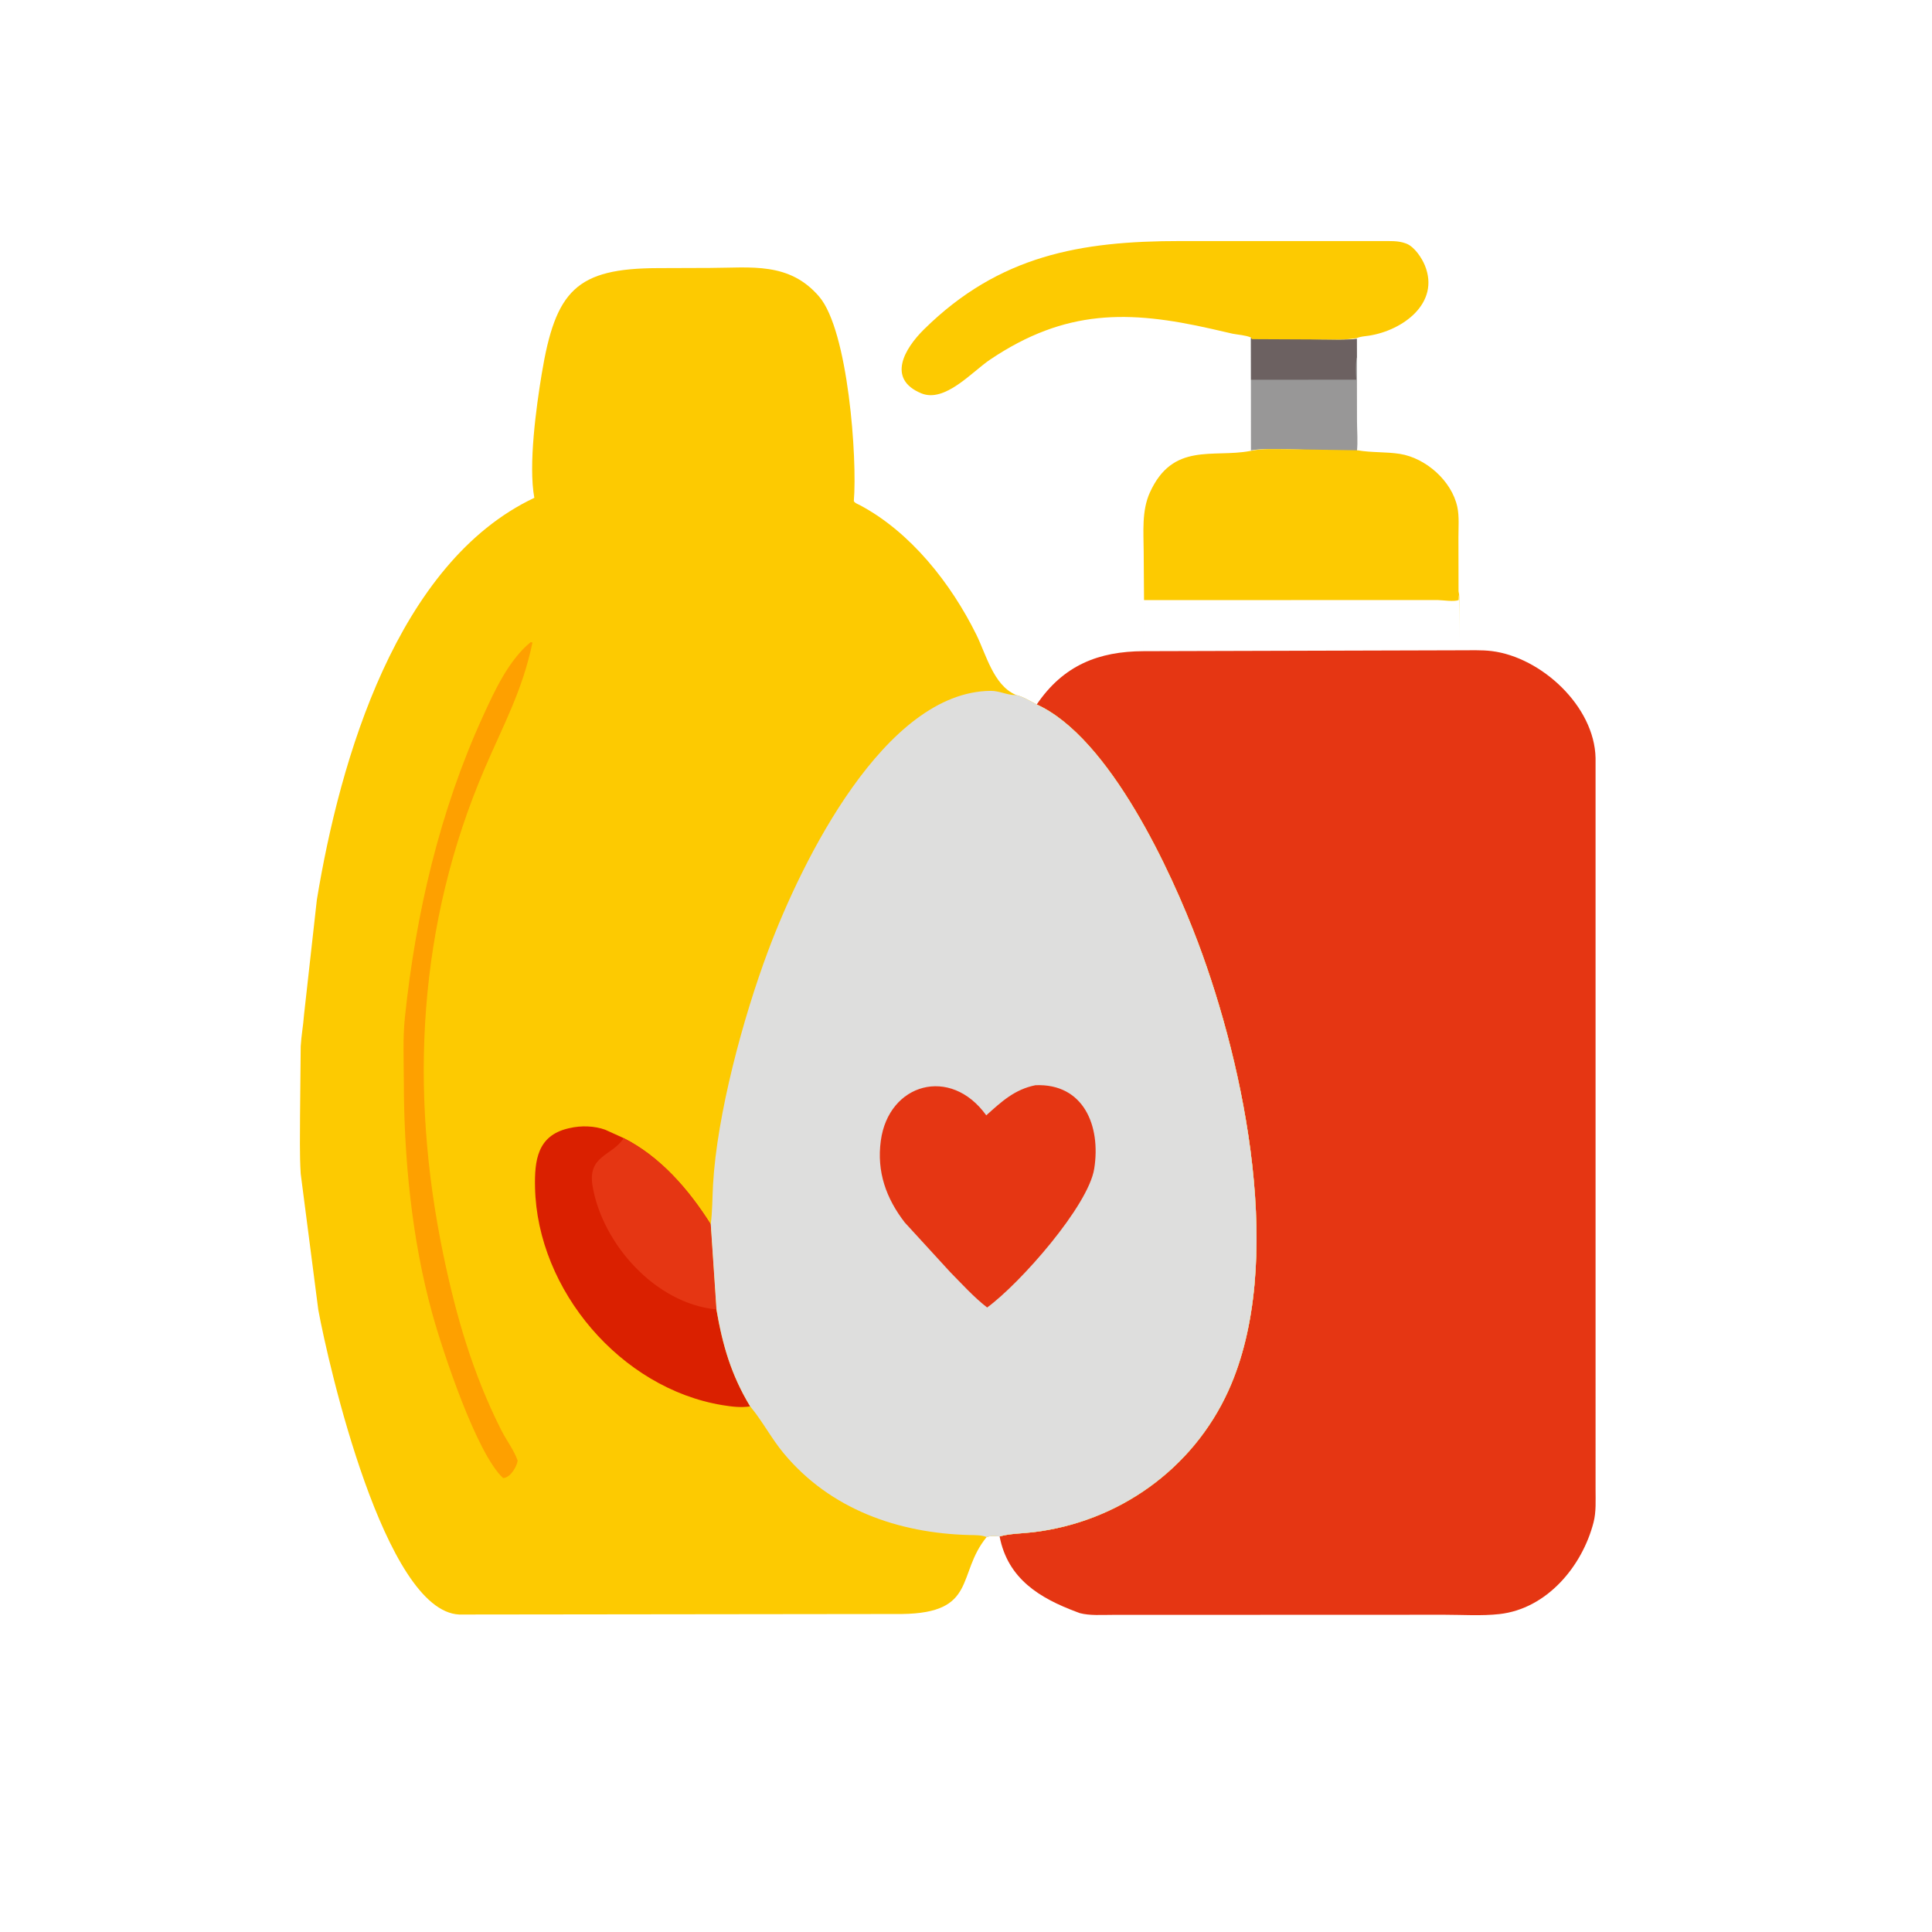
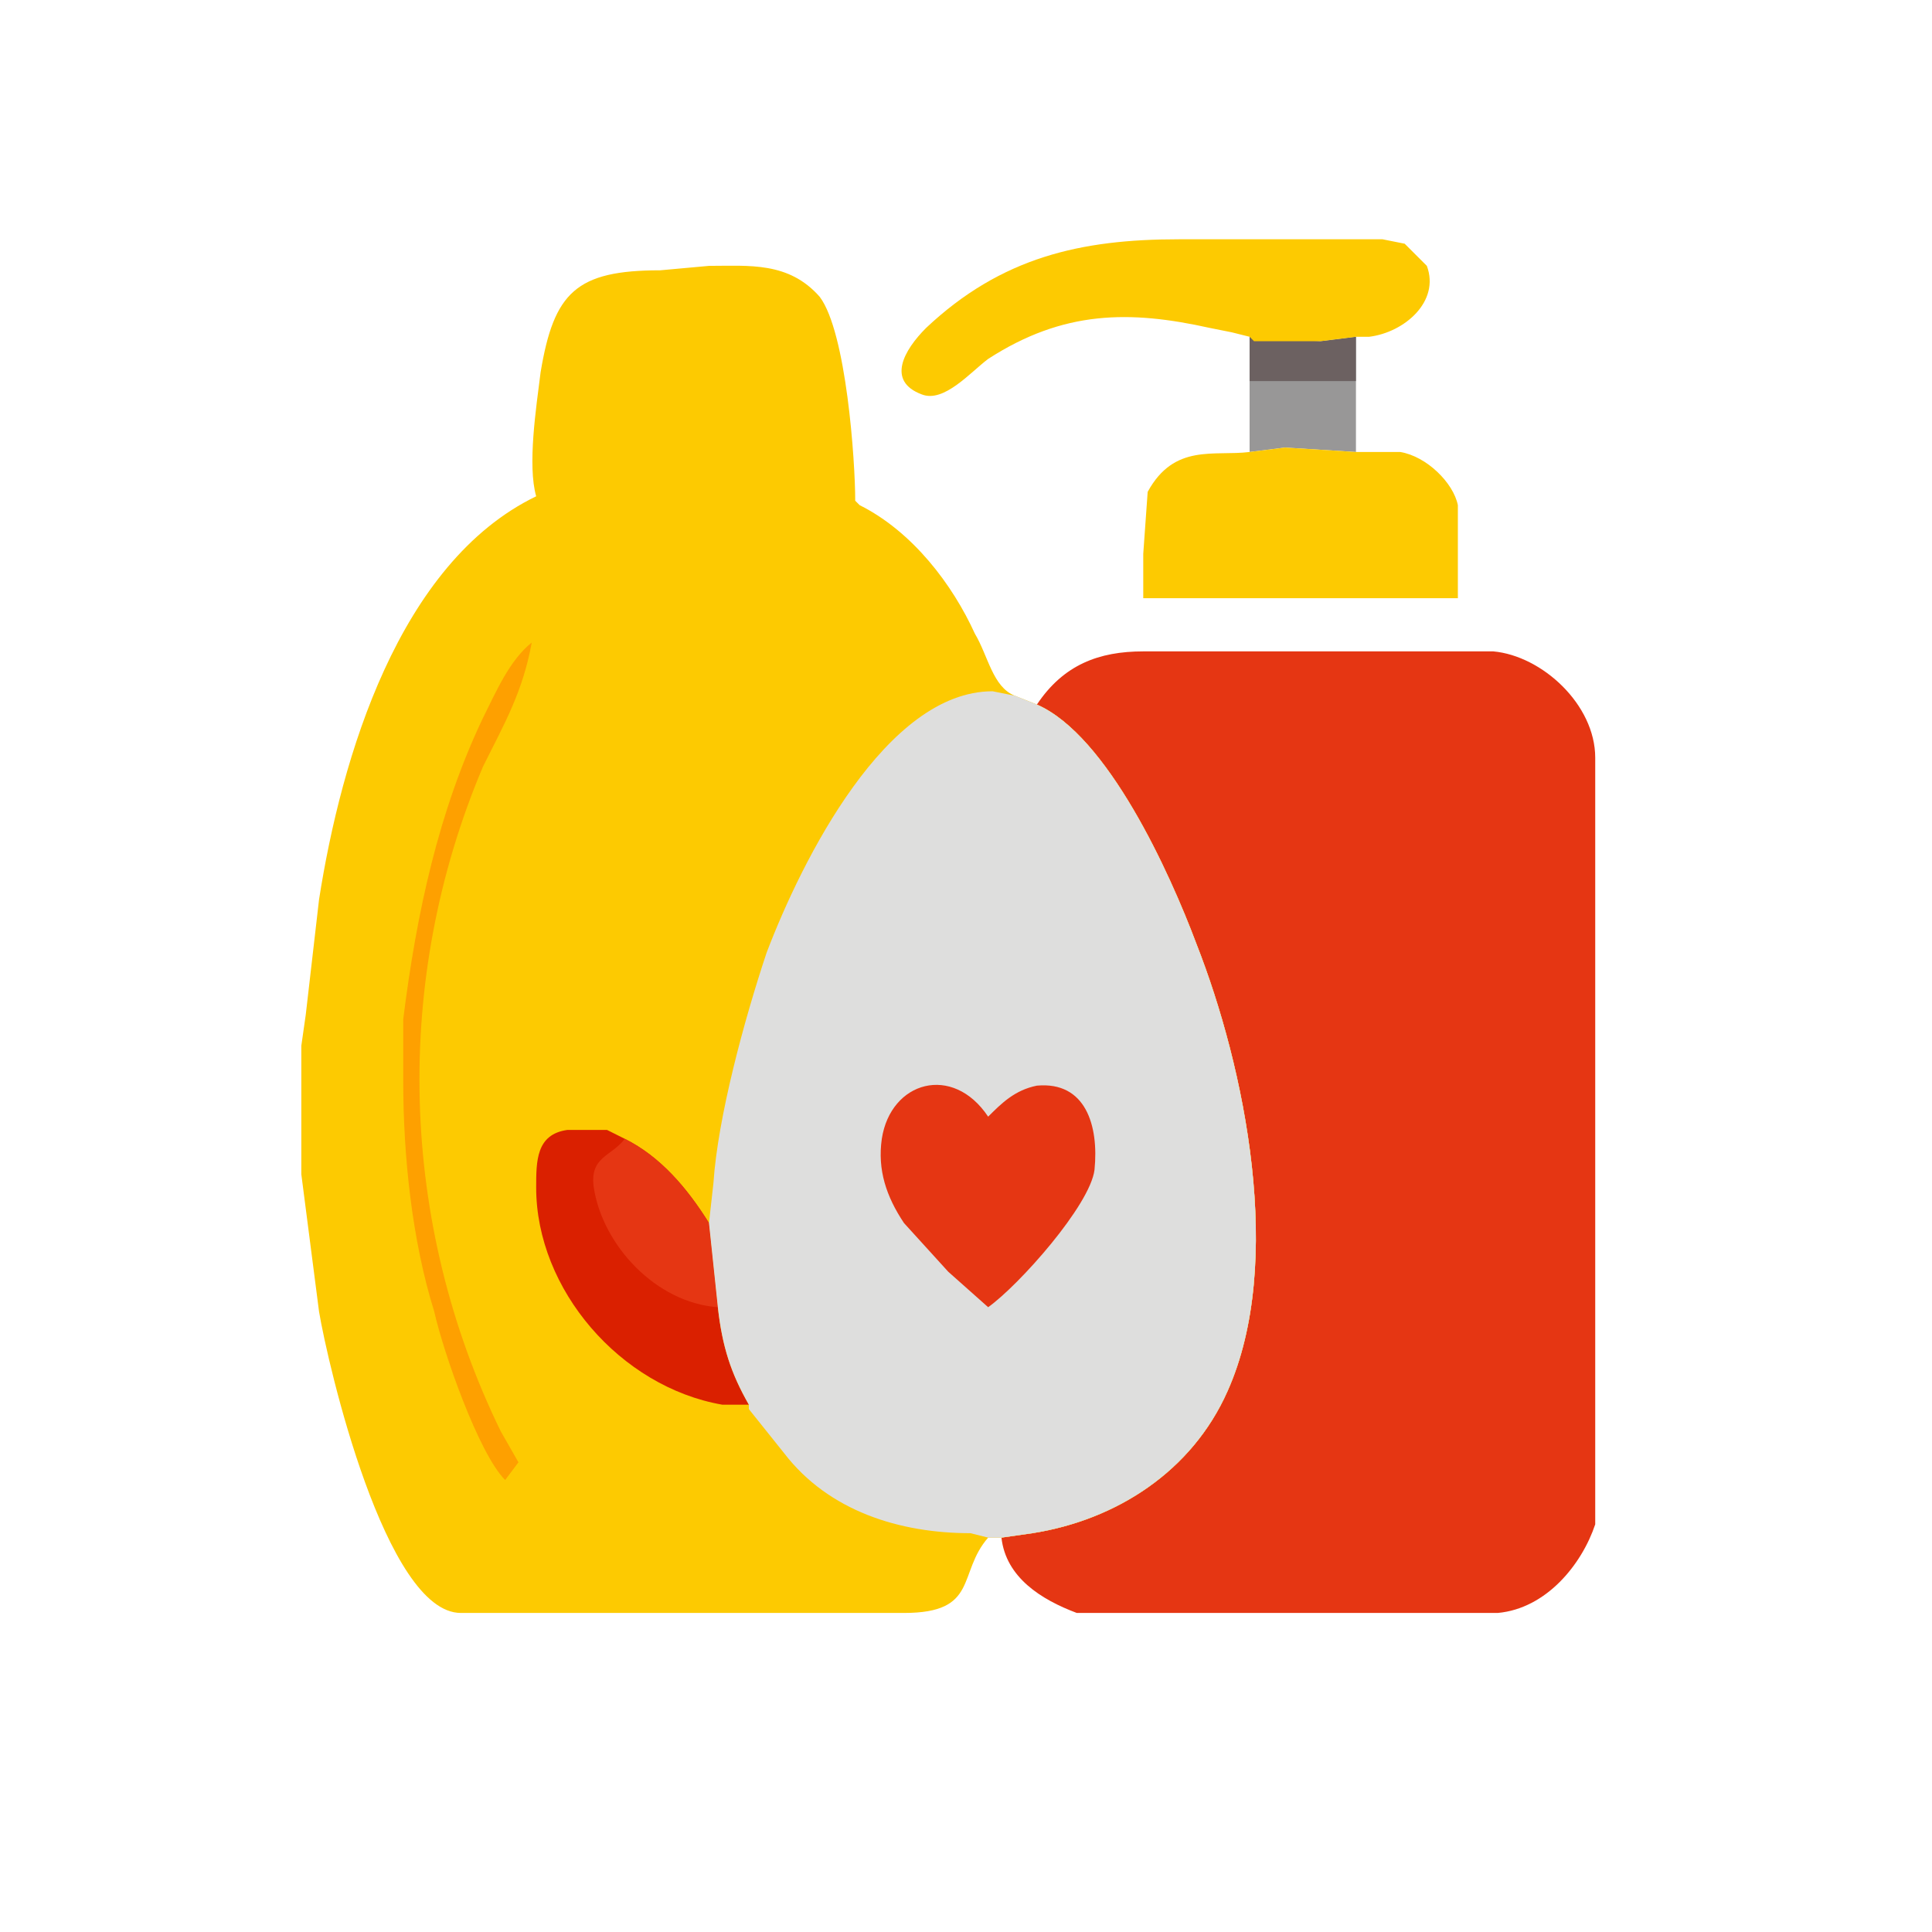
- <svg xmlns="http://www.w3.org/2000/svg" width="436" height="436">
-   <path fill="#989797" d="M282.303 76.288l15.693.325c2.683-.007 5.536.169 8.198-.131l.015 4.156.028 14.328c.005 2.24.227 4.707-.02 6.917l-15.782-.514c-2.675-.004-5.491-.18-8.13.271l-.01-15.806.008-9.546z" />
-   <path fill="#6C6161" d="M282.303 76.288l15.693.325c2.683-.007 5.536.169 8.198-.131l.015 4.156-.08.246c-.206 1.569-.173 3.226-.045 4.802l-23.758.018-.023-9.416z" />
-   <path fill="#FDCA01" d="M282.534 76.538l-.225-.372c-1.155-.517-2.863-.612-4.127-.853l-4.886-1.123c-18.54-4.186-32.813-4.493-49.857 6.961-4.064 2.731-10.198 9.815-15.53 7.611-7.806-3.226-3.818-10.07.618-14.44 16.986-16.738 35.393-19.925 57.795-19.923l45.57.008c1.757.003 3.593-.114 5.268.495l.225.08c1.822.71 3.492 3.237 4.183 4.947 3.425 8.466-4.946 14.625-12.617 15.821-.88.138-1.957.174-2.757.552-2.662.48-5.515.304-8.198.31l-15.462-.074zm-.229 25.197c2.639-.545 5.455-.37 8.13-.366l15.984.257c3.147.551 6.362.309 9.488.805 5.844.928 11.717 6.073 12.974 11.986.46 2.163.24 4.676.247 6.89l.024 12.084c.377 3.295.31 10.091-.012 13.418l-71.05-.064.085-11.323-.076-10.877c-.02-4.42-.483-9.261 1.396-13.4 5.185-11.428 14.248-7.789 22.596-9.366l.214-.044zm46.93 31.747l-.05 1.934c-1.087.427-3.423.03-4.64.005l-66.37.001-.086 11.323 71.05.064c.324-3.327.39-10.123.096-13.327z" />
-   <path fill="#E53613" d="M258.09 146.954l71.316-.199c2.375.021 4.88-.116 7.235.176 11.188 1.384 23.19 12.442 23.433 24.13l.002 165.062c-.004 2.457.16 5.043-.457 7.44-2.552 9.913-10.532 19.5-21.252 20.693-4.01.446-8.309.15-12.354.15l-75.035.026c-2.307-.004-5.036.2-7.28-.39l-.745-.28c-8.22-3.073-15.523-7.4-17.37-17.032 2.346-.66 5.143-.658 7.588-.952 19.165-2.303 36-14.178 44.059-31.965 12.938-28.56 3.736-72.858-6.863-101.08-6.032-16.06-19.971-46.292-36.407-53.752 6.017-8.865 13.967-11.992 24.13-12.027z" />
-   <path fill="#FDCA01" d="M222.659 346.871c-6.842 8.339-1.992 17.153-19.155 17.367l-99.875.117c-16.849-.767-29.516-56.382-31.799-68.764l-3.968-30.707c-.282-4.419-.143-8.928-.15-13.355l.15-15.39c.13-2.39.582-4.755.749-7.132l2.893-25.933c5.195-31.672 18.124-76.117 49.08-90.728-1.384-7.42.46-20.652 1.661-27.929 3.123-18.911 7.805-23.863 26.309-23.911l11.711-.041c9.235-.024 17.83-1.422 24.588 6.46 6.584 7.68 8.63 36.616 7.834 46.15.235.482.838.645 1.308.894 11.52 6.096 20.651 17.75 26.328 29.235 2.224 4.5 3.855 11.31 8.777 13.545l.232.104c1.439.324 3.286 1.434 4.628 2.128 16.436 7.46 30.375 37.692 36.407 53.752 10.6 28.222 19.801 72.52 6.863 101.08-8.058 17.787-24.894 29.662-44.059 31.965-2.445.294-5.242.291-7.588.952-1.052-.08-1.905-.197-2.924.141z" />
-   <path fill="#FEA000" d="M119.771 144.899l.388.115c-2.239 10.784-6.473 18.382-10.773 28.401-15.098 35.177-17.035 72.56-9.375 109.56 2.879 13.905 6.662 26.978 13.067 39.686 1.157 2.295 2.898 4.563 3.741 6.955-.15 1.357-1.693 3.94-3.283 3.94-6.01-5.522-13.673-28.746-15.993-37.148-4.624-16.743-6.395-35.12-6.41-52.412-.004-4.743-.254-9.672.24-14.384 2.441-23.311 7.863-46.656 17.628-67.998 2.615-5.716 5.797-12.659 10.77-16.715z" />
-   <path fill="#DA2000" d="M169.294 317.384c-2.103.316-4.181.06-6.267-.283-22.9-3.768-41.77-25.915-42.285-49.1-.136-6.122.534-11.704 7.462-13.342l.353-.08c2.55-.598 5.556-.526 8.033.375l4.161 1.886c8.283 4.198 14.709 11.64 19.606 19.4l1.31 19.256c1.388 8.036 3.344 14.815 7.627 21.888z" />
-   <path fill="#E53613" d="M140.751 256.84c8.283 4.198 14.709 11.64 19.606 19.4l1.31 19.256c-13.692-1.28-25.658-14.693-27.924-27.73-1.214-6.983 4.234-6.844 6.893-10.749l.115-.177z" />
-   <path fill="#DEDEDD" d="M160.4 276.24c.378-2.942.348-5.949.513-8.906.885-15.773 6.76-37.616 12.43-52.75 7.638-20.386 26.342-58.447 50.203-58.679 1.982-.019 3.782.98 5.601.953l.185-.005c1.439.324 3.286 1.434 4.628 2.128 16.436 7.46 30.375 37.692 36.407 53.752 10.6 28.222 19.801 72.52 6.863 101.08-8.058 17.787-24.894 29.662-44.059 31.965-2.445.294-5.242.291-7.588.952-1.052-.08-1.905-.197-2.924.141-1.201-.479-2.654-.423-3.904-.456-16.022-.419-31.404-5.787-41.925-18.483-2.718-3.281-4.7-7.091-7.37-10.35l-.166-.198c-4.283-7.073-6.24-13.852-7.609-21.888L160.4 276.24z" />
-   <path fill="#E53613" d="M233.67 244.905c10.84-.454 14.814 9.124 13.263 18.859-1.333 8.366-16.628 25.781-24.16 31.304-2.987-2.308-5.675-5.292-8.323-7.977l-10.265-11.204c-4.227-5.472-6.351-11.468-5.413-18.437 1.75-12.989 15.748-16.968 23.8-5.747 3.49-3.133 6.385-5.843 11.097-6.798z" />
+ <svg xmlns="http://www.w3.org/2000/svg" viewBox="0 0 436 436">
+   <path fill="#989797" d="m282 76 16 1 8-1v26l-16-1-8 1V76z" />
+   <path fill="#6C6161" d="m282 76 16 1 8-1v10h-24V76z" />
+   <path fill="#FDCA01" d="m283 77-1-1-4-1-5-1c-18-4-33-4-50 7-4 3-10 10-15 8-8-3-4-10 1-15 17-16 35-20 57-20h46l5 1 5 5c3 8-5 15-13 16h-3l-8 1h-15zm-1 25 8-1 16 1h10c6 1 12 7 13 12v33h-71v-22l1-14c6-11 15-8 23-9zm47 31v2h-71v12h71v-14z" />
+   <path fill="#E53613" d="M258 147h79c11 1 23 12 23 24v173c-3 9-11 19-22 20h-95c-8-3-16-8-17-17l7-1c19-3 36-14 44-32 13-29 4-73-7-101-6-16-20-47-36-54 6-9 14-12 24-12z" />
+   <path fill="#FDCA01" d="M223 347c-7 8-2 17-19 17H104c-17 0-30-56-32-68l-4-31v-29l1-7 3-26c5-32 18-76 49-91-2-7 0-20 1-28 3-18 8-23 27-23l11-1c9 0 18-1 25 7 6 8 8 37 8 46l1 1c12 6 21 18 26 29 3 5 4 12 9 14l5 2c16 7 30 38 36 54 11 28 20 72 7 101-8 18-25 29-44 32l-7 1h-3z" />
+   <path fill="#FEA000" d="M120 145c-2 11-6 18-11 28a181 181 0 0 0 4 150l4 7-3 4c-6-6-14-29-16-38-5-16-7-35-7-52v-14c3-24 8-47 18-68 3-6 6-13 11-17z" />
+   <path fill="#DA2000" d="M169 317h-6c-23-4-42-26-42-49 0-6 0-12 7-13h9l4 2c8 4 14 11 19 19l2 19c1 9 3 15 7 22z" />
+   <path fill="#E53613" d="M141 257c8 4 14 11 19 19l2 19c-14-1-26-14-28-27-1-7 4-7 7-11z" />
+   <path fill="#DEDEDD" d="m160 276 1-9c1-15 7-37 12-52 8-21 27-59 51-59l5 1 5 2c16 7 30 38 36 54 11 28 20 72 7 101-8 18-25 29-44 32l-7 1h-3l-4-1c-16 0-32-5-42-18l-8-10v-1c-4-7-6-13-7-22l-2-19z" />
+   <path fill="#E53613" d="M234 245c11-1 14 9 13 19-1 8-17 26-24 31l-9-8-10-11c-4-6-6-12-5-19 2-13 16-17 24-5 3-3 6-6 11-7z" />
</svg>
